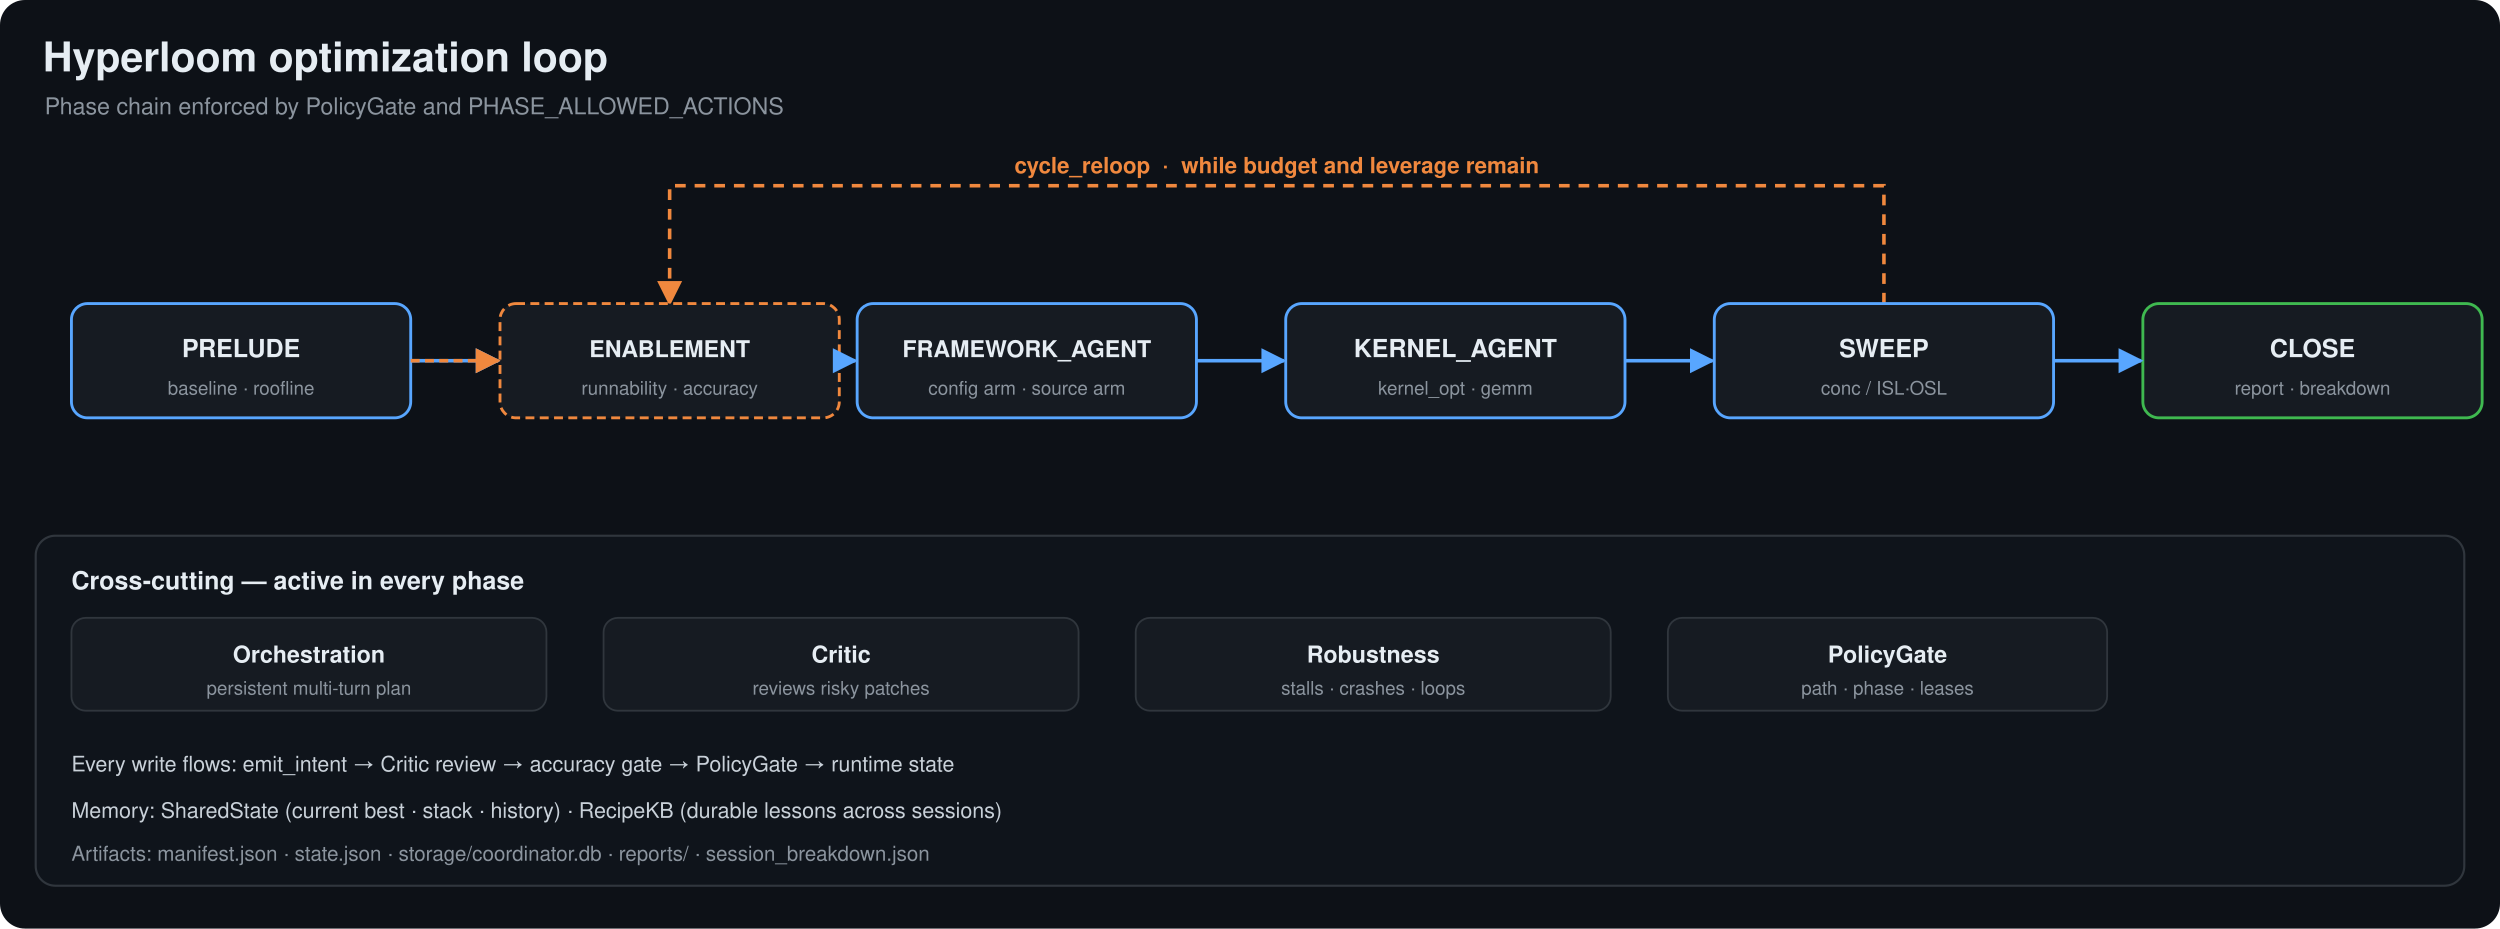
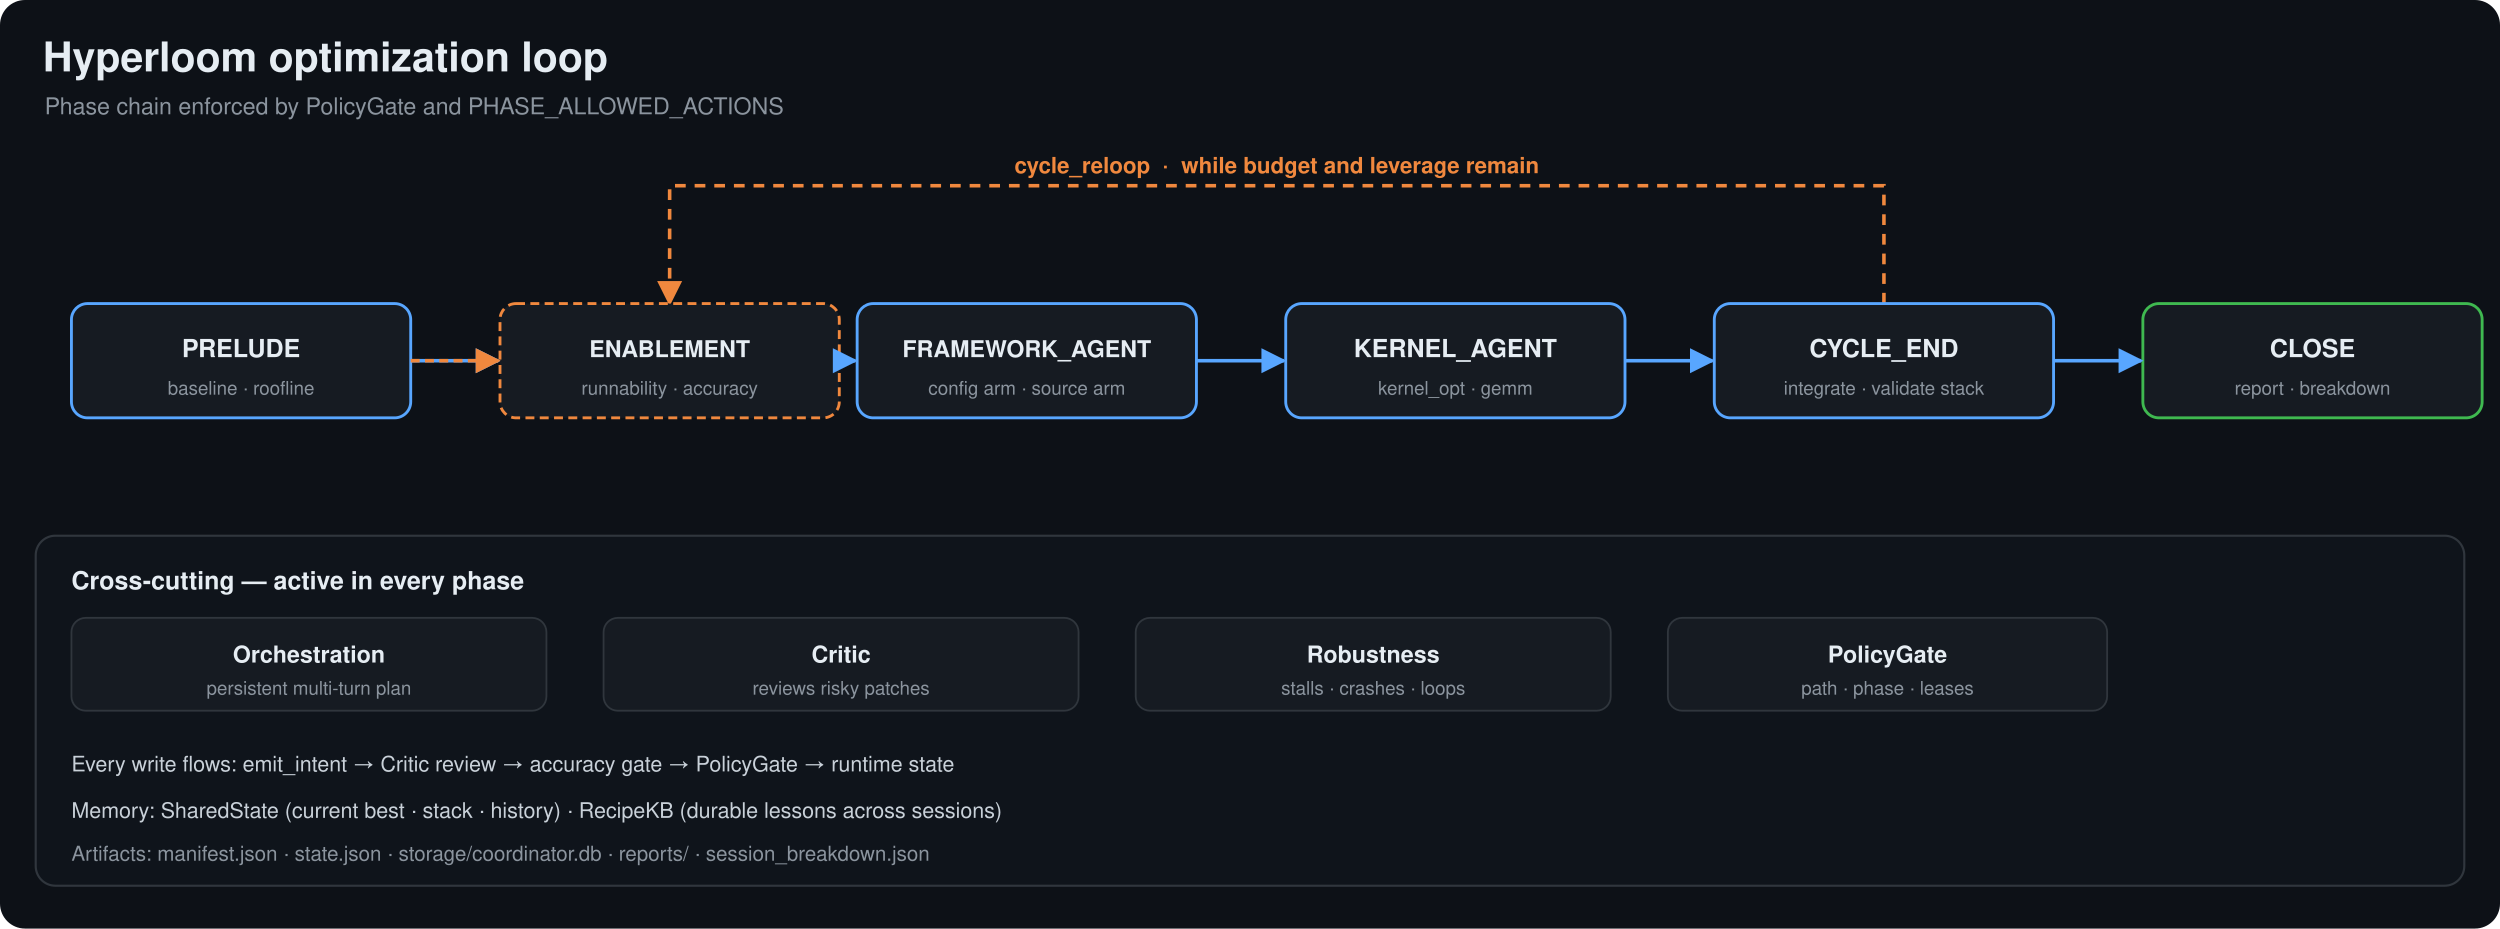
- <svg xmlns="http://www.w3.org/2000/svg" viewBox="0 0 1400 520" font-family="Segoe UI, Helvetica, Arial, sans-serif" role="img" aria-label="Hyperloom optimization loop: the phase chain PRELUDE, ENABLEMENT, FRAMEWORK_AGENT, KERNEL_AGENT, SWEEP, CLOSE, where ENABLEMENT is entered on baseline failure and exits when the combo boots, SWEEP can cycle back to FRAMEWORK_AGENT while budget and leverage remain, and cross-cutting roles Orchestration, Critic, Robustness, and PolicyGate governing every write.">
+ <svg xmlns="http://www.w3.org/2000/svg" viewBox="0 0 1400 520" font-family="Segoe UI, Helvetica, Arial, sans-serif" role="img" aria-label="Hyperloom optimization loop: the phase chain PRELUDE, ENABLEMENT, FRAMEWORK_AGENT, KERNEL_AGENT, CYCLE_END, CLOSE, where ENABLEMENT is entered on baseline failure and exits when the combo boots, CYCLE_END can cycle back to FRAMEWORK_AGENT while budget and leverage remain, and cross-cutting roles Orchestration, Critic, Robustness, and PolicyGate governing every write.">
  <defs>
    <marker id="arrowBlue" viewBox="0 0 10 10" refX="9" refY="5" markerWidth="7" markerHeight="7" orient="auto-start-reverse">
      <path d="M0,0 L10,5 L0,10 z" fill="#58a6ff" />
    </marker>
    <marker id="arrowOrange" viewBox="0 0 10 10" refX="9" refY="5" markerWidth="7" markerHeight="7" orient="auto-start-reverse">
      <path d="M0,0 L10,5 L0,10 z" fill="#f0883e" />
    </marker>
  </defs>
  <rect x="0" y="0" width="1400" height="520" rx="14" fill="#0d1117" />
  <text x="24" y="40" fill="#e6edf3" font-size="23" font-weight="700">Hyperloom optimization loop</text>
  <text x="25" y="64" fill="#8b949e" font-size="13">Phase chain enforced by PolicyGate and PHASE_ALLOWED_ACTIONS</text>
  <path d="M1055,170 L1055,104 L375,104 L375,170" fill="none" stroke="#f0883e" stroke-width="2" stroke-dasharray="6 5" marker-end="url(#arrowOrange)" />
  <text x="715" y="97" fill="#f0883e" font-size="12.5" text-anchor="middle" font-weight="600">cycle_reloop  ·  while budget and leverage remain</text>
  <rect x="40" y="170" width="190" height="64" rx="9" fill="#161b22" stroke="#58a6ff" stroke-width="1.6" />
  <text x="135" y="200" fill="#e6edf3" font-size="14" font-weight="700" text-anchor="middle">PRELUDE</text>
  <text x="135" y="221" fill="#8b949e" font-size="10.5" text-anchor="middle">baseline · roofline</text>
  <rect x="480" y="170" width="190" height="64" rx="9" fill="#161b22" stroke="#58a6ff" stroke-width="1.6" />
  <text x="575" y="200" fill="#e6edf3" font-size="13" font-weight="700" text-anchor="middle">FRAMEWORK_AGENT</text>
  <text x="575" y="221" fill="#8b949e" font-size="10.5" text-anchor="middle">config arm · source arm</text>
  <rect x="720" y="170" width="190" height="64" rx="9" fill="#161b22" stroke="#58a6ff" stroke-width="1.6" />
  <text x="815" y="200" fill="#e6edf3" font-size="14" font-weight="700" text-anchor="middle">KERNEL_AGENT</text>
  <text x="815" y="221" fill="#8b949e" font-size="10.5" text-anchor="middle">kernel_opt · gemm</text>
  <rect x="960" y="170" width="190" height="64" rx="9" fill="#161b22" stroke="#58a6ff" stroke-width="1.6" />
-   <text x="1055" y="200" fill="#e6edf3" font-size="14" font-weight="700" text-anchor="middle">SWEEP</text>
-   <text x="1055" y="221" fill="#8b949e" font-size="10.5" text-anchor="middle">conc / ISL·OSL</text>
+   <text x="1055" y="200" fill="#e6edf3" font-size="14" font-weight="700" text-anchor="middle">CYCLE_END</text>
+   <text x="1055" y="221" fill="#8b949e" font-size="10.5" text-anchor="middle">integrate · validate stack</text>
  <rect x="1200" y="170" width="190" height="64" rx="9" fill="#161b22" stroke="#3fb950" stroke-width="1.6" />
  <text x="1295" y="200" fill="#e6edf3" font-size="14" font-weight="700" text-anchor="middle">CLOSE</text>
  <text x="1295" y="221" fill="#8b949e" font-size="10.5" text-anchor="middle">report · breakdown</text>
  <line x1="230" y1="202" x2="279" y2="202" stroke="#58a6ff" stroke-width="2" marker-end="url(#arrowBlue)" />
  <line x1="670" y1="202" x2="719" y2="202" stroke="#58a6ff" stroke-width="2" marker-end="url(#arrowBlue)" />
  <line x1="910" y1="202" x2="959" y2="202" stroke="#58a6ff" stroke-width="2" marker-end="url(#arrowBlue)" />
  <line x1="1150" y1="202" x2="1199" y2="202" stroke="#58a6ff" stroke-width="2" marker-end="url(#arrowBlue)" />
  <rect x="280" y="170" width="190" height="64" rx="9" fill="#161b22" stroke="#f0883e" stroke-width="1.6" stroke-dasharray="5 3" />
  <text x="375" y="200" fill="#e6edf3" font-size="13" font-weight="700" text-anchor="middle">ENABLEMENT</text>
  <text x="375" y="221" fill="#8b949e" font-size="10.5" text-anchor="middle">runnability · accuracy</text>
  <line x1="230" y1="202" x2="279" y2="202" stroke="#f0883e" stroke-width="2" stroke-dasharray="5 3" marker-end="url(#arrowOrange)" />
  <line x1="470" y1="202" x2="479" y2="202" stroke="#58a6ff" stroke-width="2" marker-end="url(#arrowBlue)" />
  <rect x="20" y="300" width="1360" height="196" rx="11" fill="#0f141b" stroke="#30363d" stroke-width="1.2" />
  <text x="40" y="330" fill="#e6edf3" font-size="14" font-weight="700">Cross-cutting — active in every phase</text>
  <g>
    <rect x="40" y="346" width="266" height="52" rx="8" fill="#161b22" stroke="#30363d" />
    <text x="173" y="371" fill="#e6edf3" font-size="13" font-weight="600" text-anchor="middle">Orchestration</text>
    <text x="173" y="389" fill="#8b949e" font-size="10.5" text-anchor="middle">persistent multi-turn plan</text>
    <rect x="338" y="346" width="266" height="52" rx="8" fill="#161b22" stroke="#30363d" />
    <text x="471" y="371" fill="#e6edf3" font-size="13" font-weight="600" text-anchor="middle">Critic</text>
    <text x="471" y="389" fill="#8b949e" font-size="10.5" text-anchor="middle">reviews risky patches</text>
    <rect x="636" y="346" width="266" height="52" rx="8" fill="#161b22" stroke="#30363d" />
    <text x="769" y="371" fill="#e6edf3" font-size="13" font-weight="600" text-anchor="middle">Robustness</text>
    <text x="769" y="389" fill="#8b949e" font-size="10.5" text-anchor="middle">stalls · crashes · loops</text>
    <rect x="934" y="346" width="246" height="52" rx="8" fill="#161b22" stroke="#30363d" />
    <text x="1057" y="371" fill="#e6edf3" font-size="13" font-weight="600" text-anchor="middle">PolicyGate</text>
    <text x="1057" y="389" fill="#8b949e" font-size="10.5" text-anchor="middle">path · phase · leases</text>
  </g>
  <text x="40" y="432" fill="#c9d1d9" font-size="12">Every write flows: emit_intent → Critic review → accuracy gate → PolicyGate → runtime state</text>
  <text x="40" y="458" fill="#c9d1d9" font-size="12">Memory: SharedState (current best · stack · history) · RecipeKB (durable lessons across sessions)</text>
  <text x="40" y="482" fill="#8b949e" font-size="11.5">Artifacts: manifest.json · state.json · storage/coordinator.db · reports/ · session_breakdown.json</text>
</svg>
